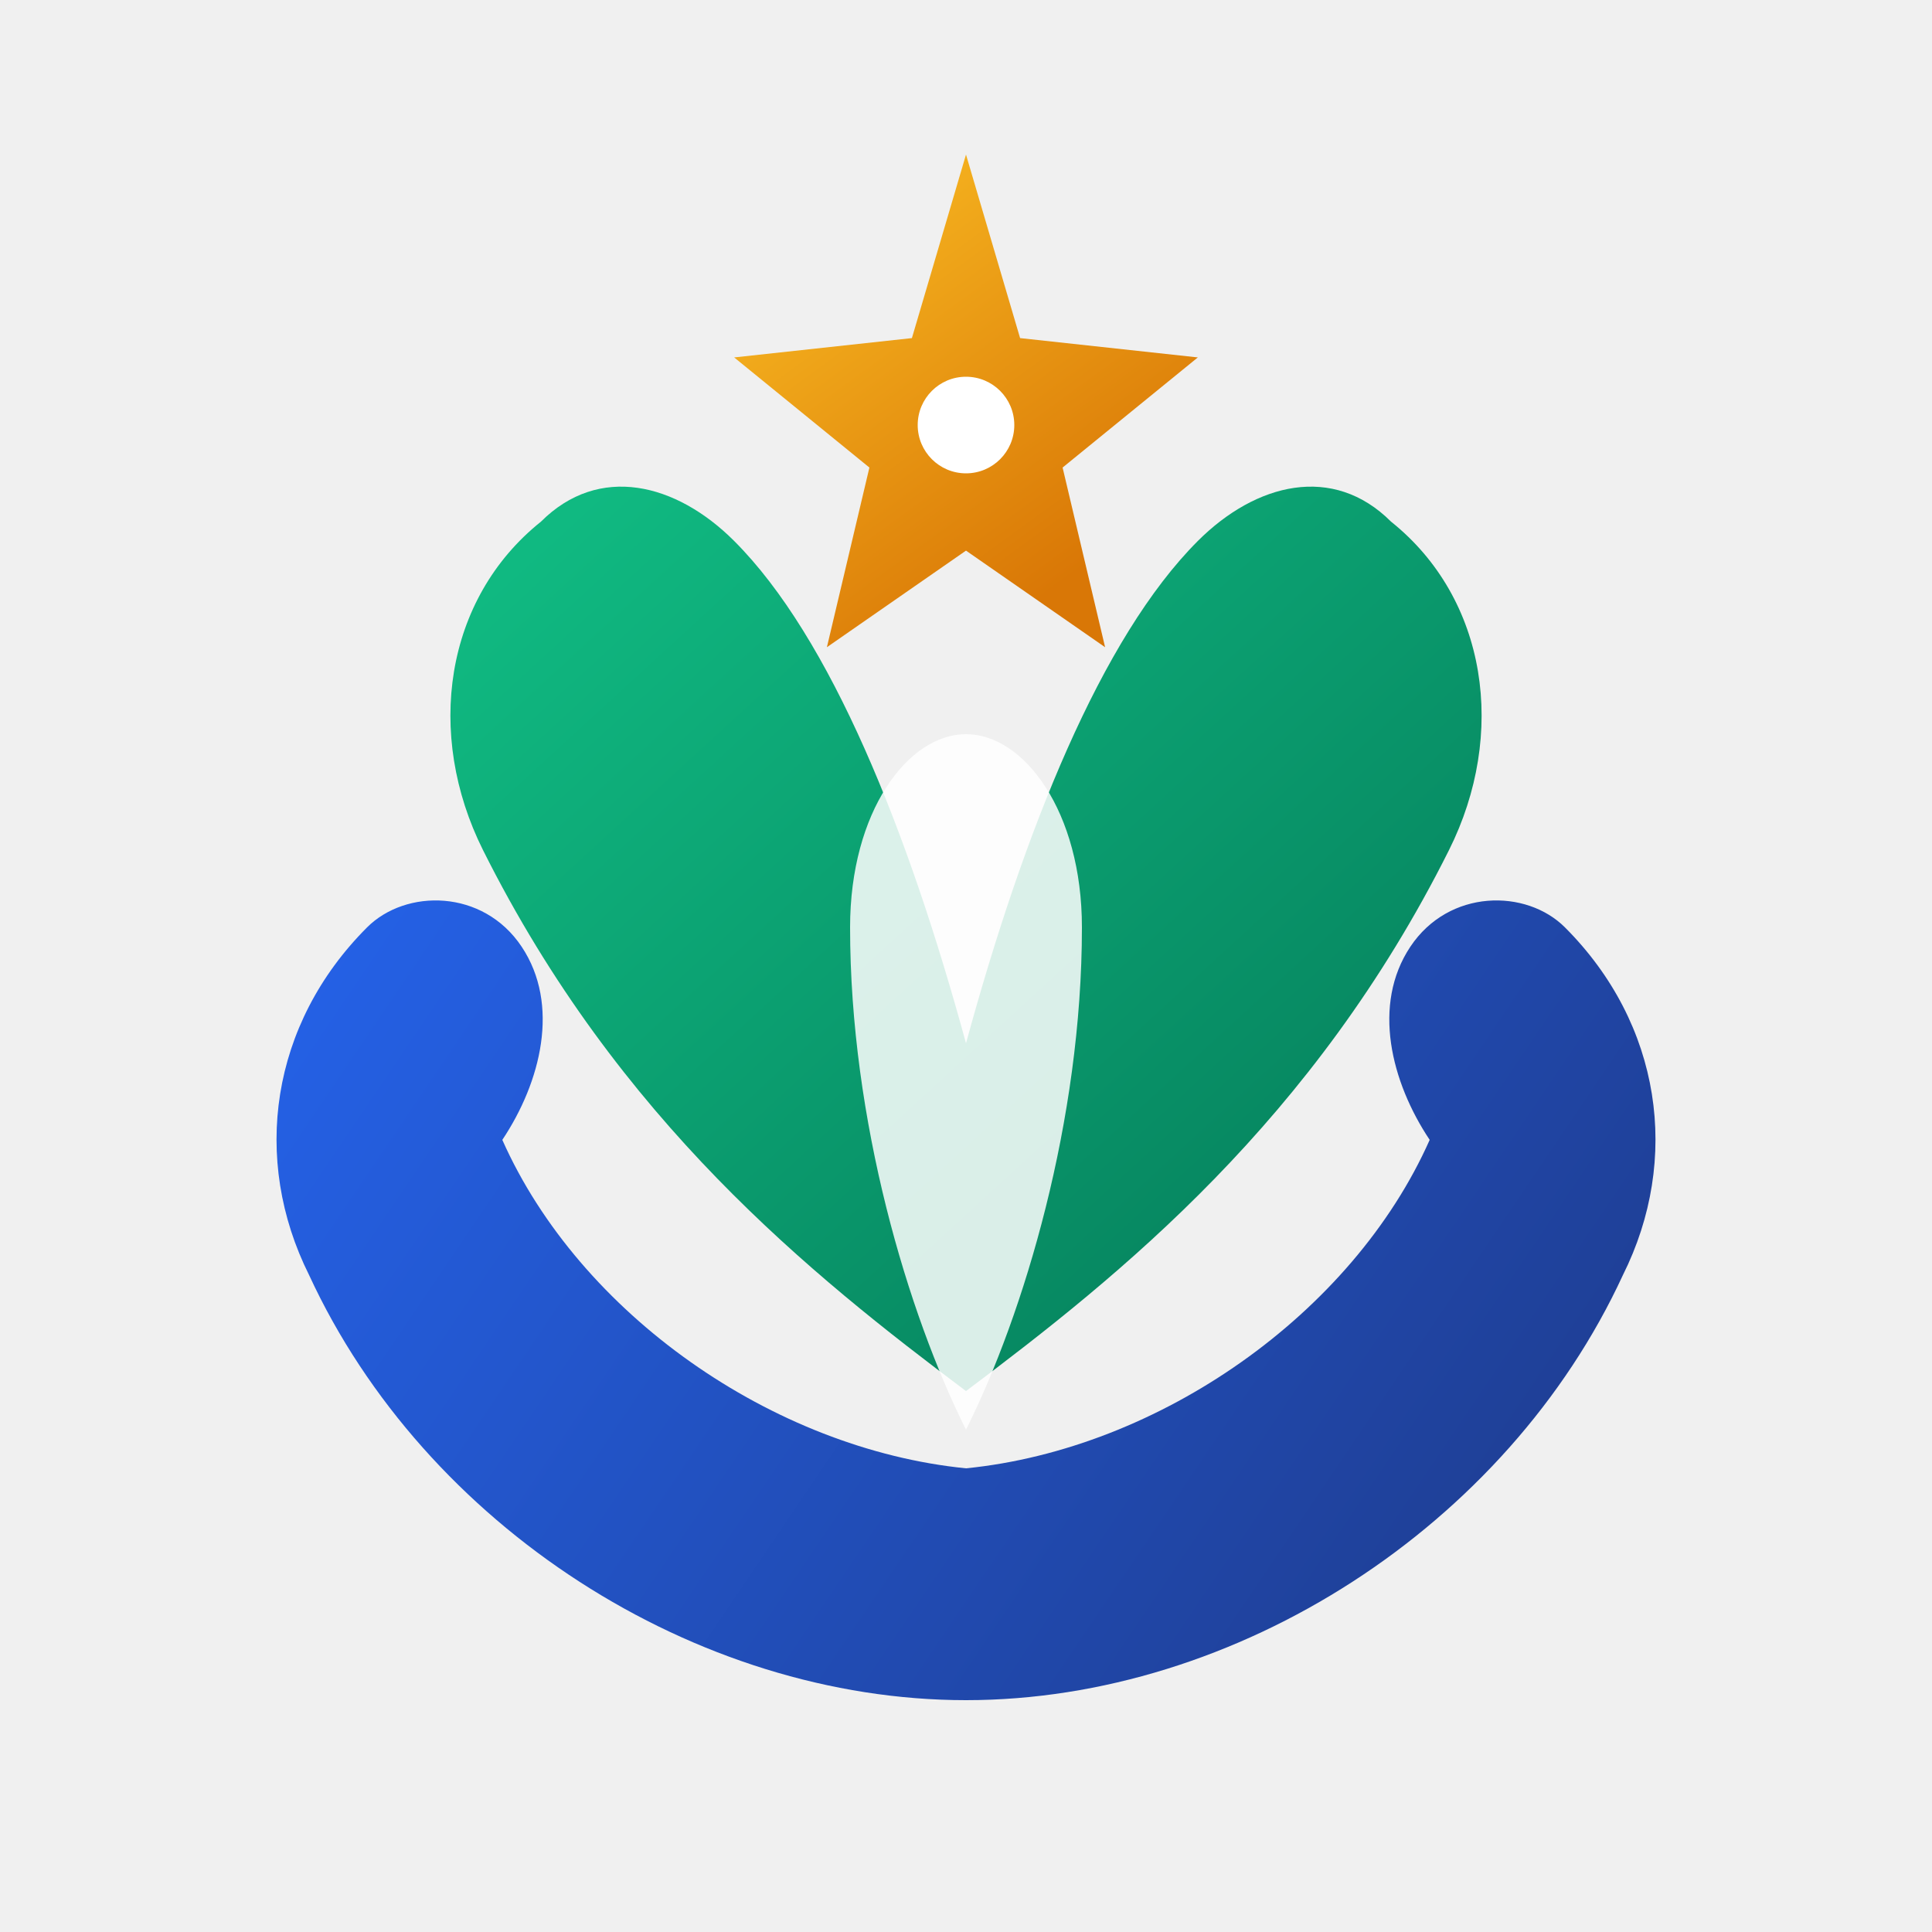
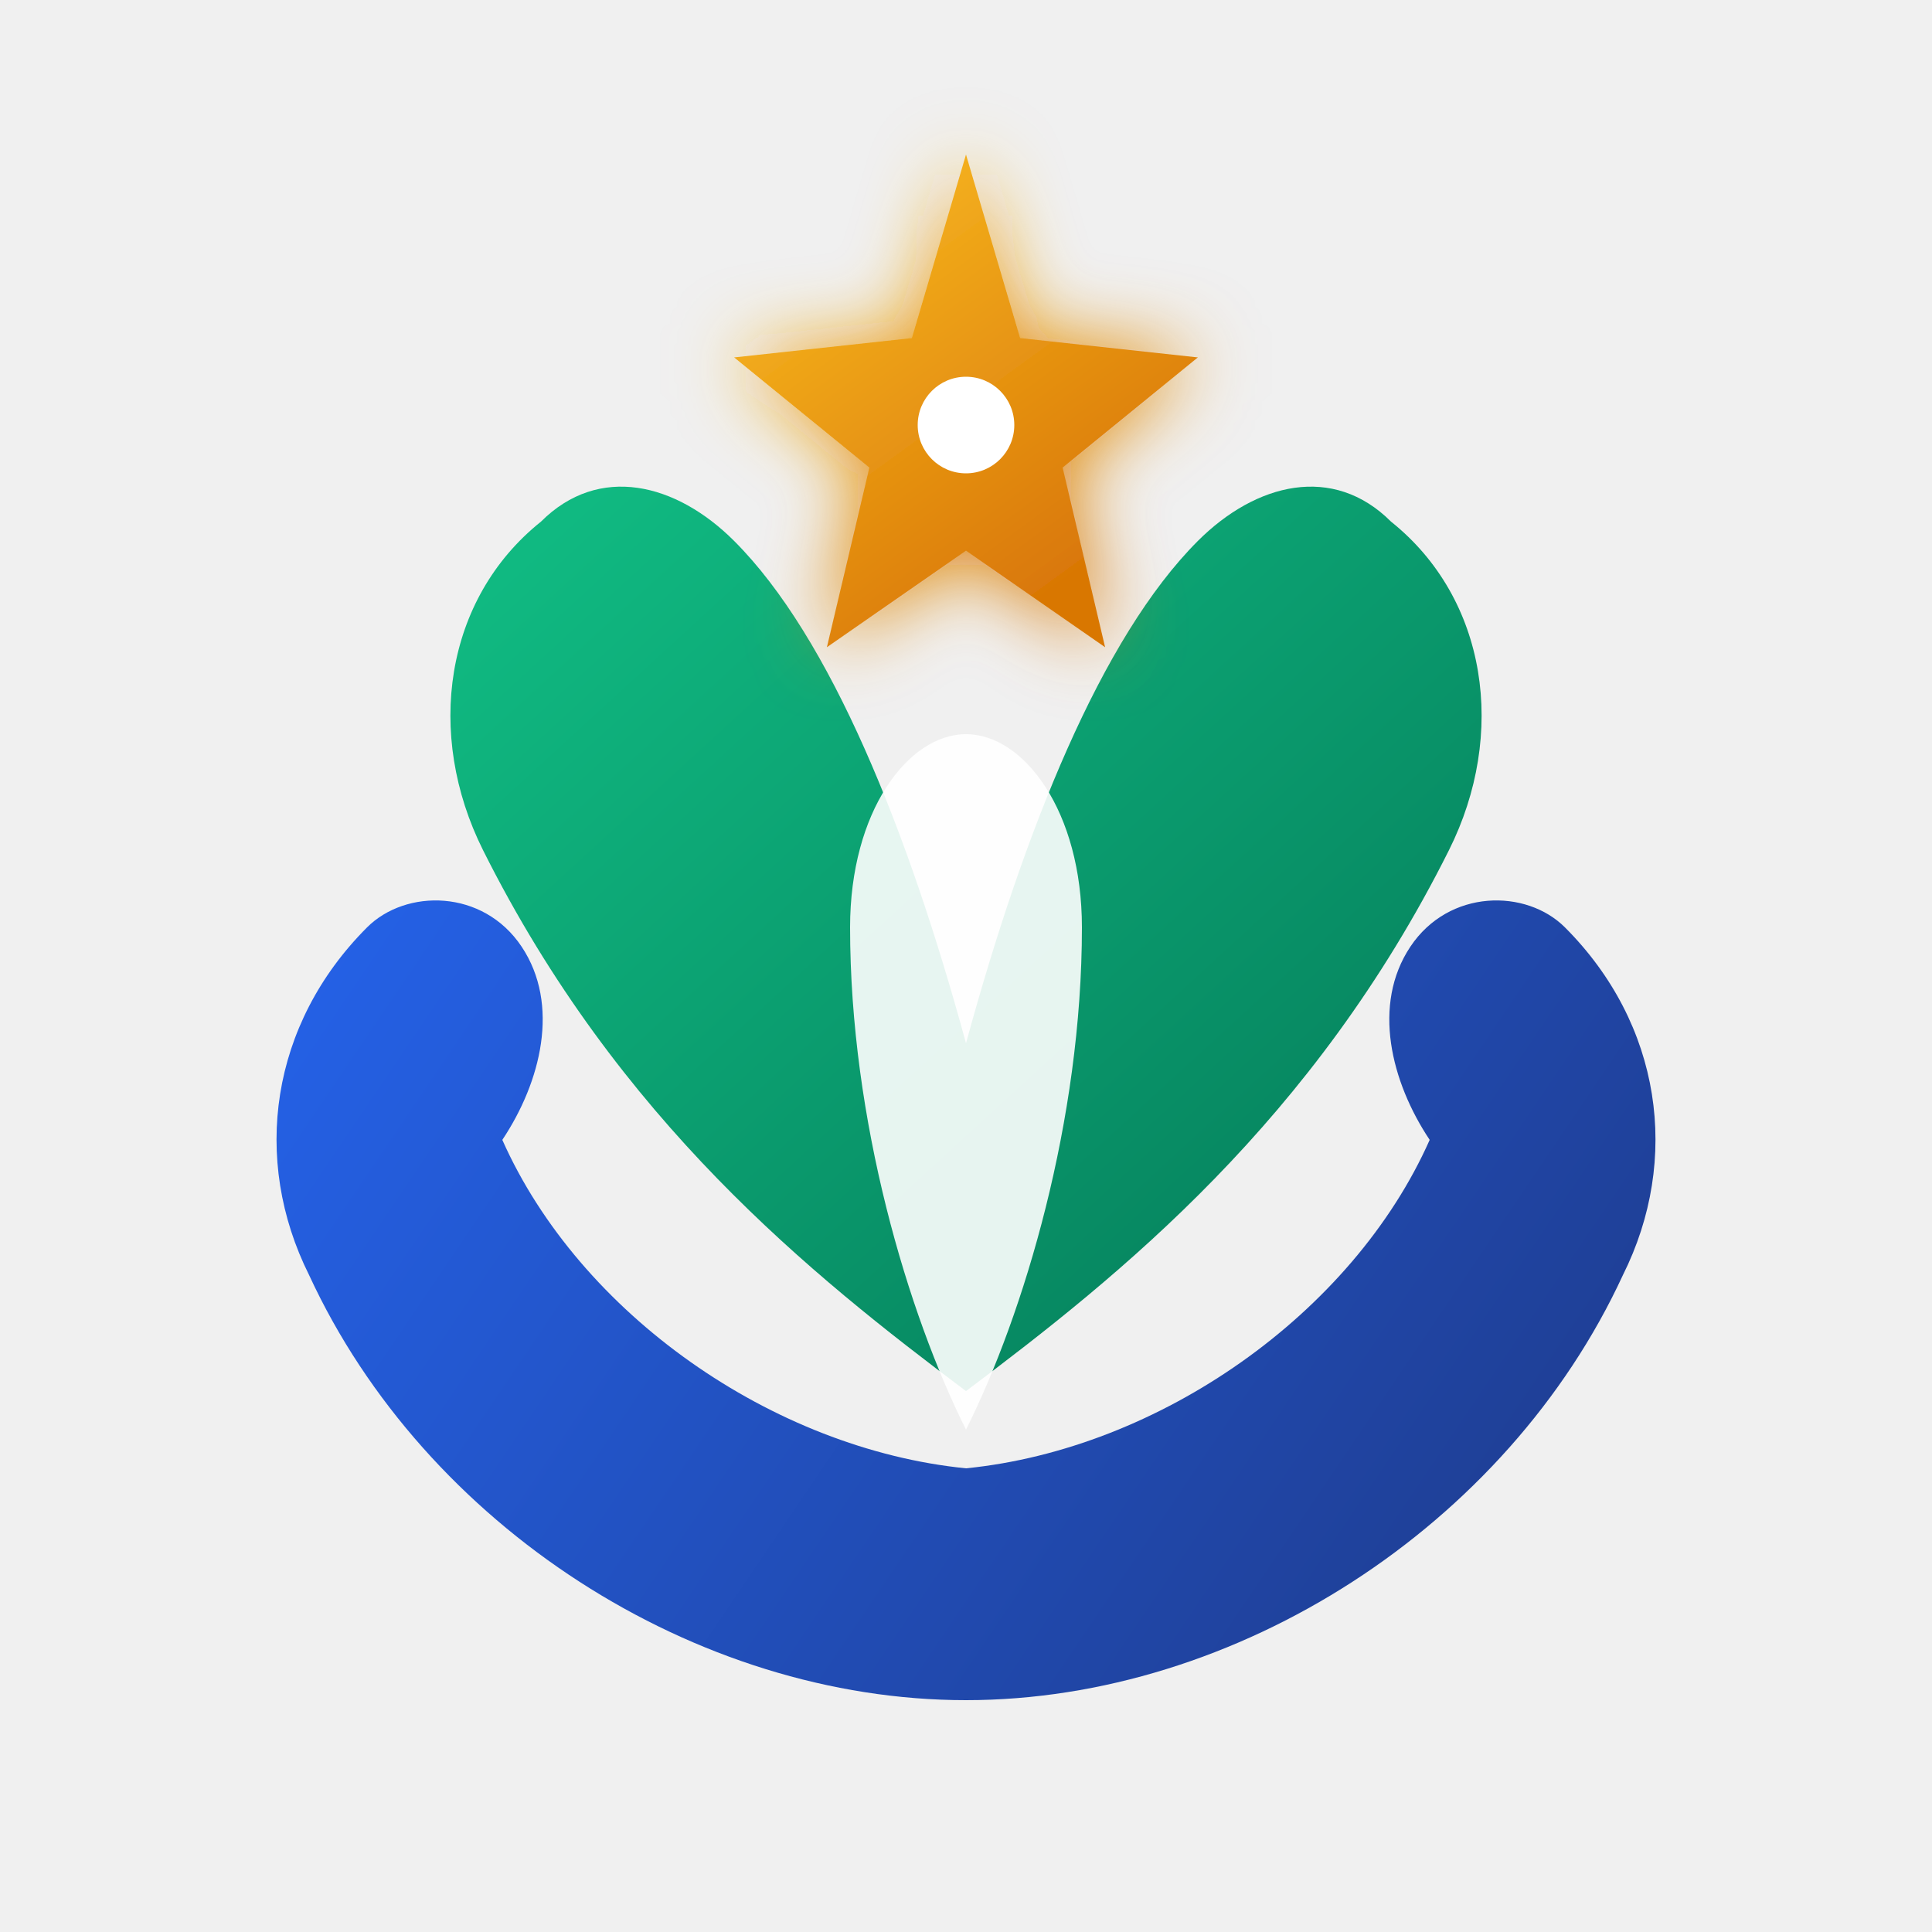
<svg xmlns="http://www.w3.org/2000/svg" viewBox="0 0 100 100" fill="none">
  <defs>
    <linearGradient id="np-blue-icon" x1="16" y1="42" x2="84" y2="88" gradientUnits="userSpaceOnUse">
      <stop offset="0%" stop-color="#2563eb" />
      <stop offset="100%" stop-color="#1e3a8a" />
    </linearGradient>
    <linearGradient id="np-emerald-icon" x1="28" y1="28" x2="72" y2="76" gradientUnits="userSpaceOnUse">
      <stop offset="0%" stop-color="#10b981" />
      <stop offset="100%" stop-color="#047857" />
    </linearGradient>
    <linearGradient id="np-gold-icon" x1="42" y1="6" x2="58" y2="28" gradientUnits="userSpaceOnUse">
      <stop offset="0%" stop-color="#fbbf24" />
      <stop offset="100%" stop-color="#d97706" />
    </linearGradient>
+     <filter id="np-glow-icon" x="-20%" y="-20%" width="140%" height="140%">
+       <feGaussianBlur stdDeviation="2" result="blur" />
+       <feComposite in="SourceGraphic" in2="blur" operator="over" />
+     </filter>
  </defs>
  <path d="M50 88C36 88 22 79 16 66C13 60 14 53 19 48C21 46 25 46 27 49C29 52 28 56 26 59C30 68 40 75 50 76V88Z" fill="url(#np-blue-icon)" />
  <path d="M50 88C64 88 78 79 84 66C87 60 86 53 81 48C79 46 75 46 73 49C71 52 72 56 74 59C70 68 60 75 50 76V88Z" fill="url(#np-blue-icon)" />
  <path d="M50 72C42 66 32 58 25 44C22 38 23 31 28 27C31 24 35 25 38 28C43 33 47 43 50 54V72Z" fill="url(#np-emerald-icon)" />
  <path d="M50 72C58 66 68 58 75 44C78 38 77 31 72 27C69 24 65 25 62 28C57 33 53 43 50 54V72Z" fill="url(#np-emerald-icon)" />
-   <path d="M50 74C47 68 44 58 44 48C44 42 47 38 50 38C53 38 56 42 56 48C56 58 53 68 50 74Z" fill="#ffffff" fill-opacity="0.85" />
-   <path d="M50 8L52.8 17.5L62 18.5L55 24.2L57.2 33.5L50 28.5L42.8 33.5L45 24.2L38 18.5L47.2 17.5Z" fill="url(#np-gold-icon)" />
+   <path d="M50 74C47 68 44 58 44 48C44 42 47 38 50 38C53 38 56 42 56 48C56 58 53 68 50 74Z" fill="#ffffff" fill-opacity="0.9" />
+   <path d="M50 8L52.8 17.5L62 18.5L55 24.2L57.2 33.5L50 28.5L42.8 33.5L45 24.2L38 18.5L47.2 17.5Z" fill="url(#np-gold-icon)" filter="url(#np-glow-icon)" />
  <circle cx="50" cy="22" r="2.5" fill="#ffffff" />
</svg>
